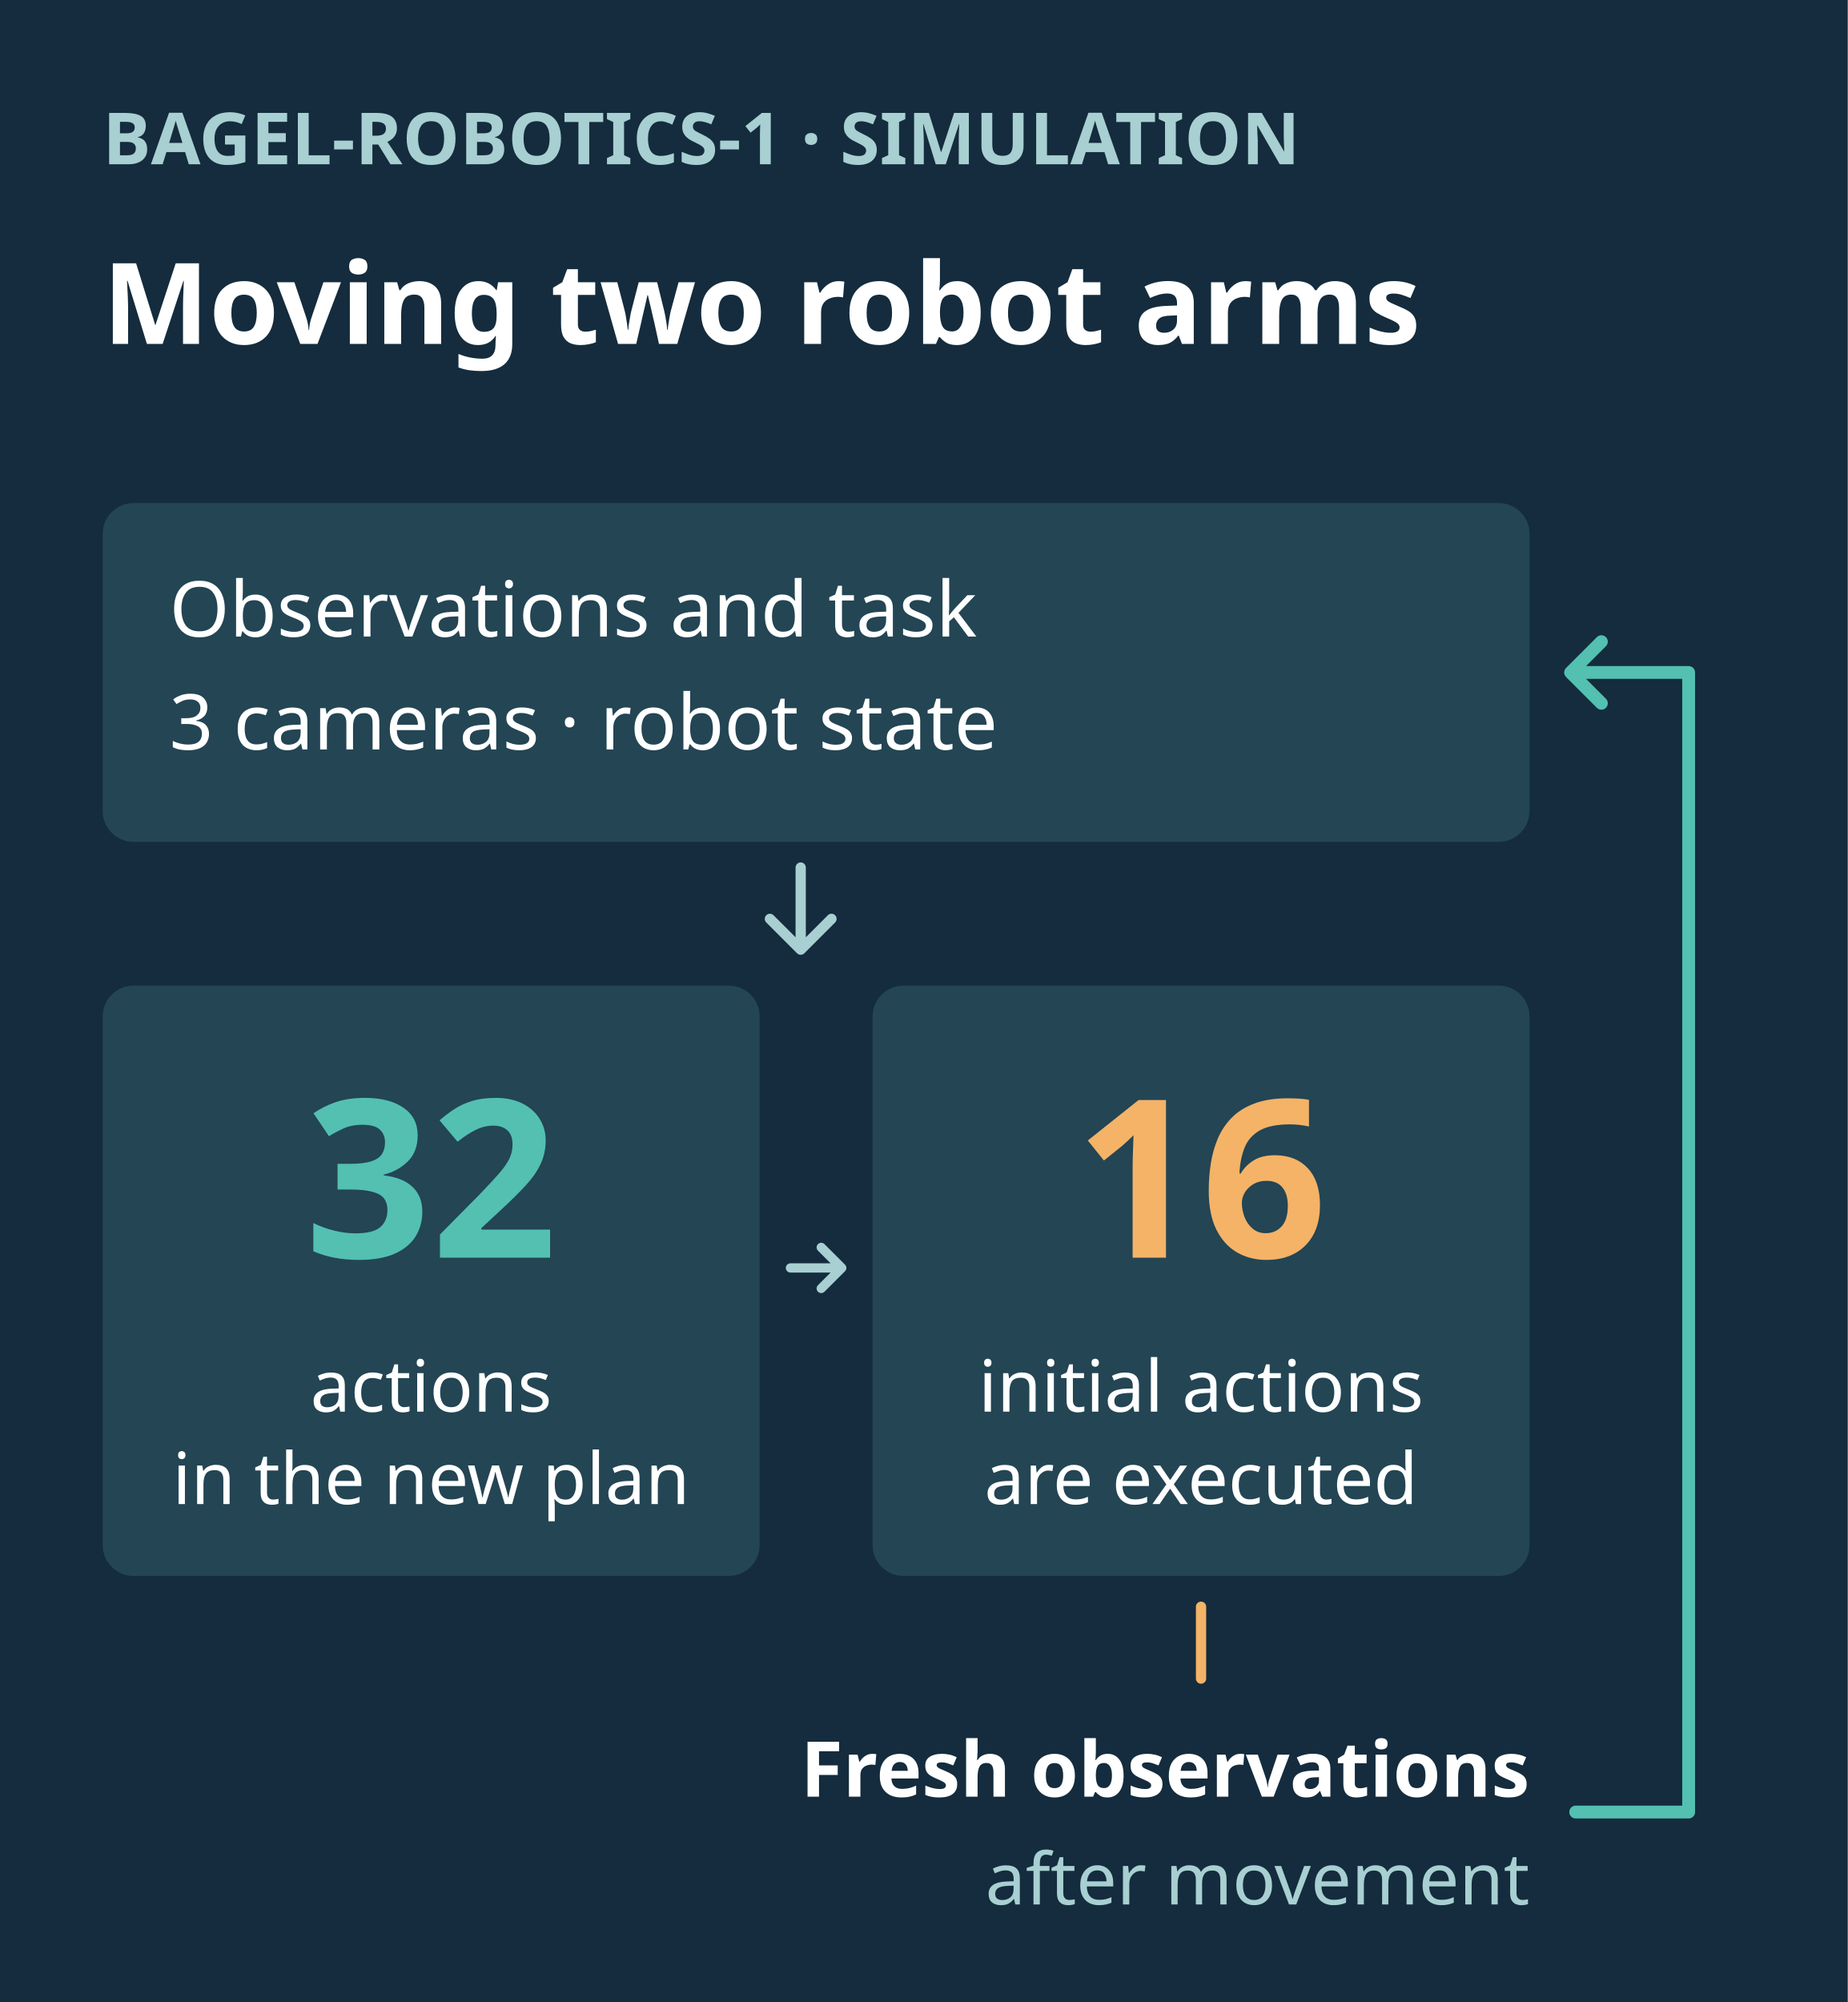
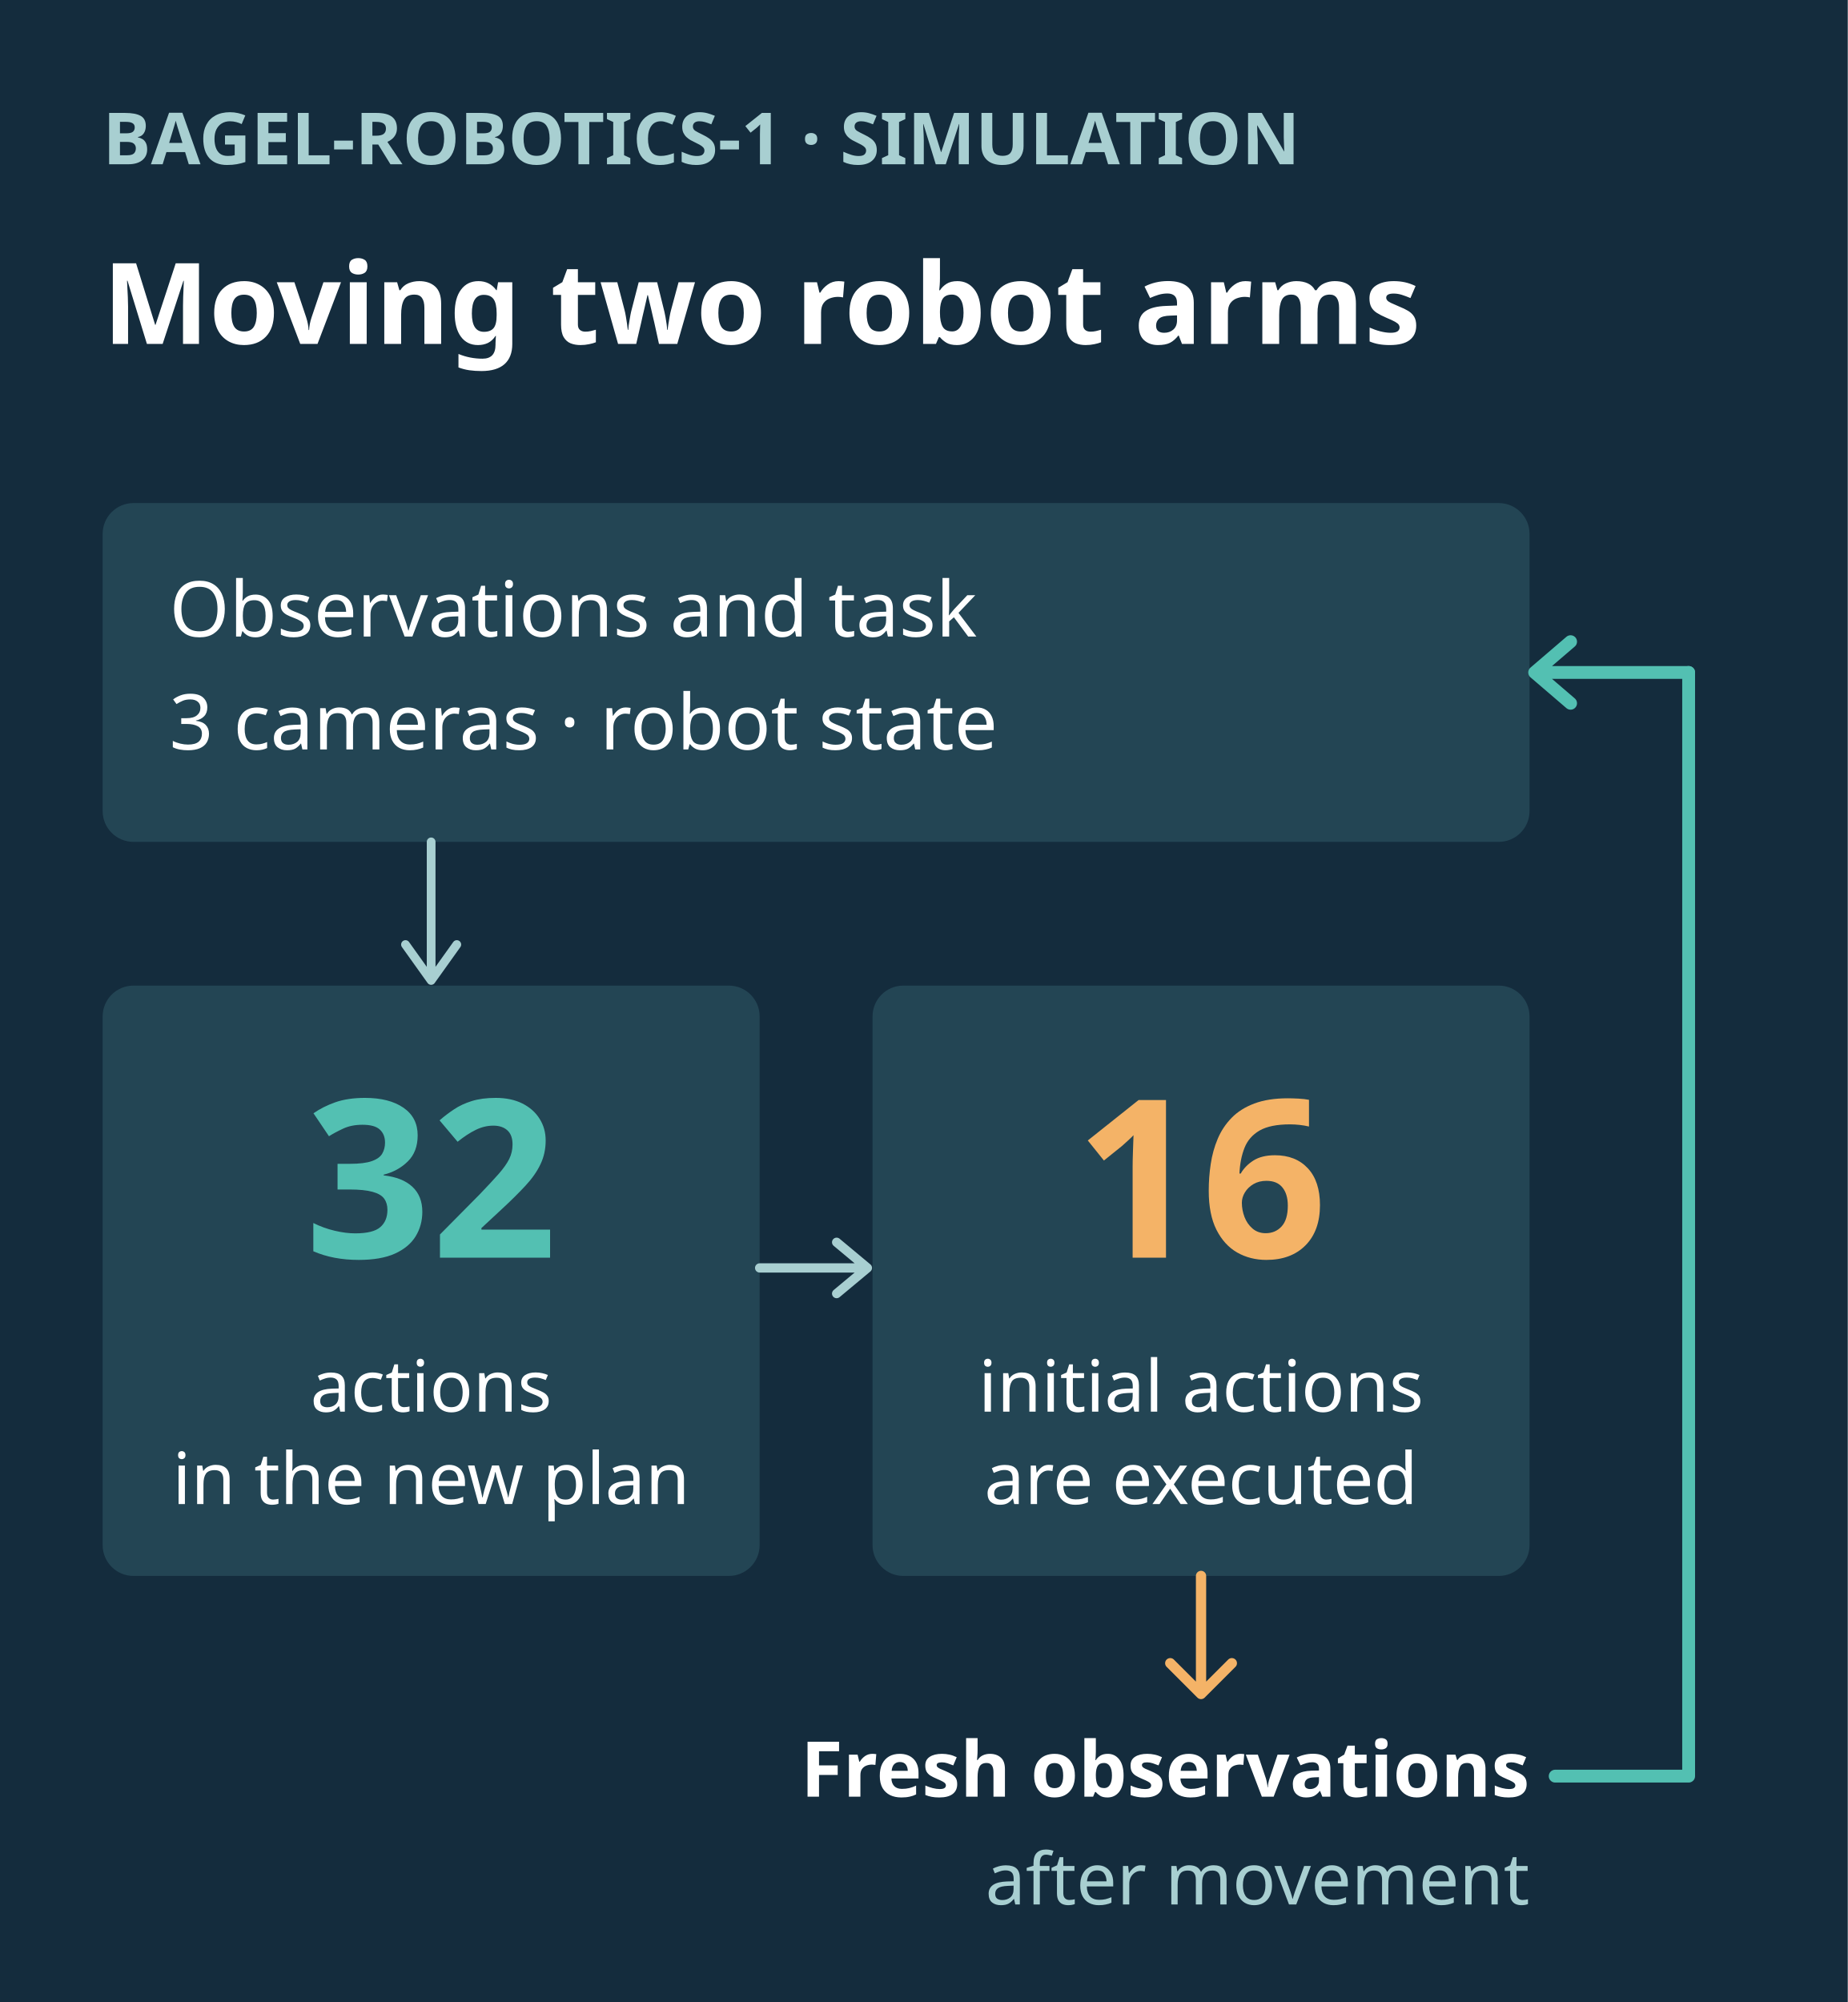
<svg xmlns="http://www.w3.org/2000/svg" width="360" height="390" viewBox="0 0 360 390" role="img" lang="en" aria-labelledby="title desc" font-family="Noto Sans, Arial, sans-serif">
  <rect id="rect1" data-zone="background" x="0" y="0" width="360" height="390" fill="#142C3D" rx="0" />
  <text id="text2" data-zone="text" x="20" y="32" fill="#A8CFD1" font-size="14" font-weight="700" text-anchor="start">BAGEL-ROBOTICS-1 · SIMULATION</text>
  <text id="text3" data-zone="text" x="20" y="67" fill="#FFFFFF" font-size="22" font-weight="700" text-anchor="start">Moving two robot arms</text>
  <rect id="rect4" data-zone="background" x="20" y="98" width="278" height="66" fill="#234554" rx="6" />
  <text id="text5" data-zone="text" x="33" y="124" fill="#FFFFFF" font-size="15" font-weight="400" text-anchor="start">Observations and task</text>
  <text id="text6" data-zone="text" x="33" y="146" fill="#FFFFFF" font-size="15" font-weight="400" text-anchor="start">3 cameras · robot state</text>
-   <path id="path7" data-zone="art" d="M156 169 V185 M150 179 L156 185 L162 179" fill="none" stroke="#A8CFD1" stroke-width="2" stroke-linecap="round" stroke-linejoin="round" />
+   <path id="path7" data-zone="art" d="M84 164 V191 M79 184 L84 191 L89 184" fill="none" stroke="#A8CFD1" stroke-width="1.7" stroke-linecap="round" stroke-linejoin="round" />
  <rect id="rect8" data-zone="background" x="20" y="192" width="128" height="115" fill="#234554" rx="6" />
  <rect id="rect9" data-zone="background" x="170" y="192" width="128" height="115" fill="#234554" rx="6" />
-   <path id="path10" data-zone="art" d="M154 247 H164 M160 243 L164 247 L160 251" fill="none" stroke="#A8CFD1" stroke-width="1.8" stroke-linecap="round" stroke-linejoin="round" />
+   <path id="path10" data-zone="art" d="M148 247 H169 M163 242 L169 247 L163 252" fill="none" stroke="#A8CFD1" stroke-width="1.8" stroke-linecap="round" stroke-linejoin="round" />
  <text id="text11" data-zone="text" x="84" y="245" fill="#53C0B2" font-size="43" font-weight="700" text-anchor="middle">32</text>
  <text id="text12" data-zone="text" x="84" y="275" fill="#FFFFFF" font-size="14" font-weight="400" text-anchor="middle">actions</text>
  <text id="text13" data-zone="text" x="84" y="293" fill="#FFFFFF" font-size="14" font-weight="400" text-anchor="middle">in the new plan</text>
  <text id="text14" data-zone="text" x="234" y="245" fill="#F4B367" font-size="43" font-weight="700" text-anchor="middle">16</text>
  <text id="text15" data-zone="text" x="234" y="275" fill="#FFFFFF" font-size="14" font-weight="400" text-anchor="middle">initial actions</text>
  <text id="text16" data-zone="text" x="234" y="293" fill="#FFFFFF" font-size="14" font-weight="400" text-anchor="middle">are executed</text>
-   <path id="path17" data-zone="art" d="M234 313 V327" fill="none" stroke="#F4B367" stroke-width="2" stroke-linecap="round" stroke-linejoin="round" />
+   <path id="path17" data-zone="art" d="M234 307 V330 M228 324 L234 330 L240 324" fill="none" stroke="#F4B367" stroke-width="2" stroke-linecap="round" stroke-linejoin="round" />
  <text id="text18" data-zone="text" x="298" y="350" fill="#FFFFFF" font-size="15" font-weight="700" text-anchor="end">Fresh observations</text>
  <text id="text19" data-zone="text" x="298" y="371" fill="#A8CFD1" font-size="14" font-weight="400" text-anchor="end">after movement</text>
-   <path id="path20" data-zone="art" d="M307 353 H329 V131 H306 M312 125 L306 131 L312 137" fill="none" stroke="#53C0B2" stroke-width="2.5" stroke-linecap="round" stroke-linejoin="round" />
+   <path id="path20" data-zone="art" d="M303 346 H329 V131" fill="none" stroke="#53C0B2" stroke-width="2.5" stroke-linecap="round" stroke-linejoin="round" />
+   <path id="path21" data-zone="art" d="M329 131 H299 M306 125 L299 131 L306 137" fill="none" stroke="#53C0B2" stroke-width="2.5" stroke-linecap="round" stroke-linejoin="round" />
</svg>
